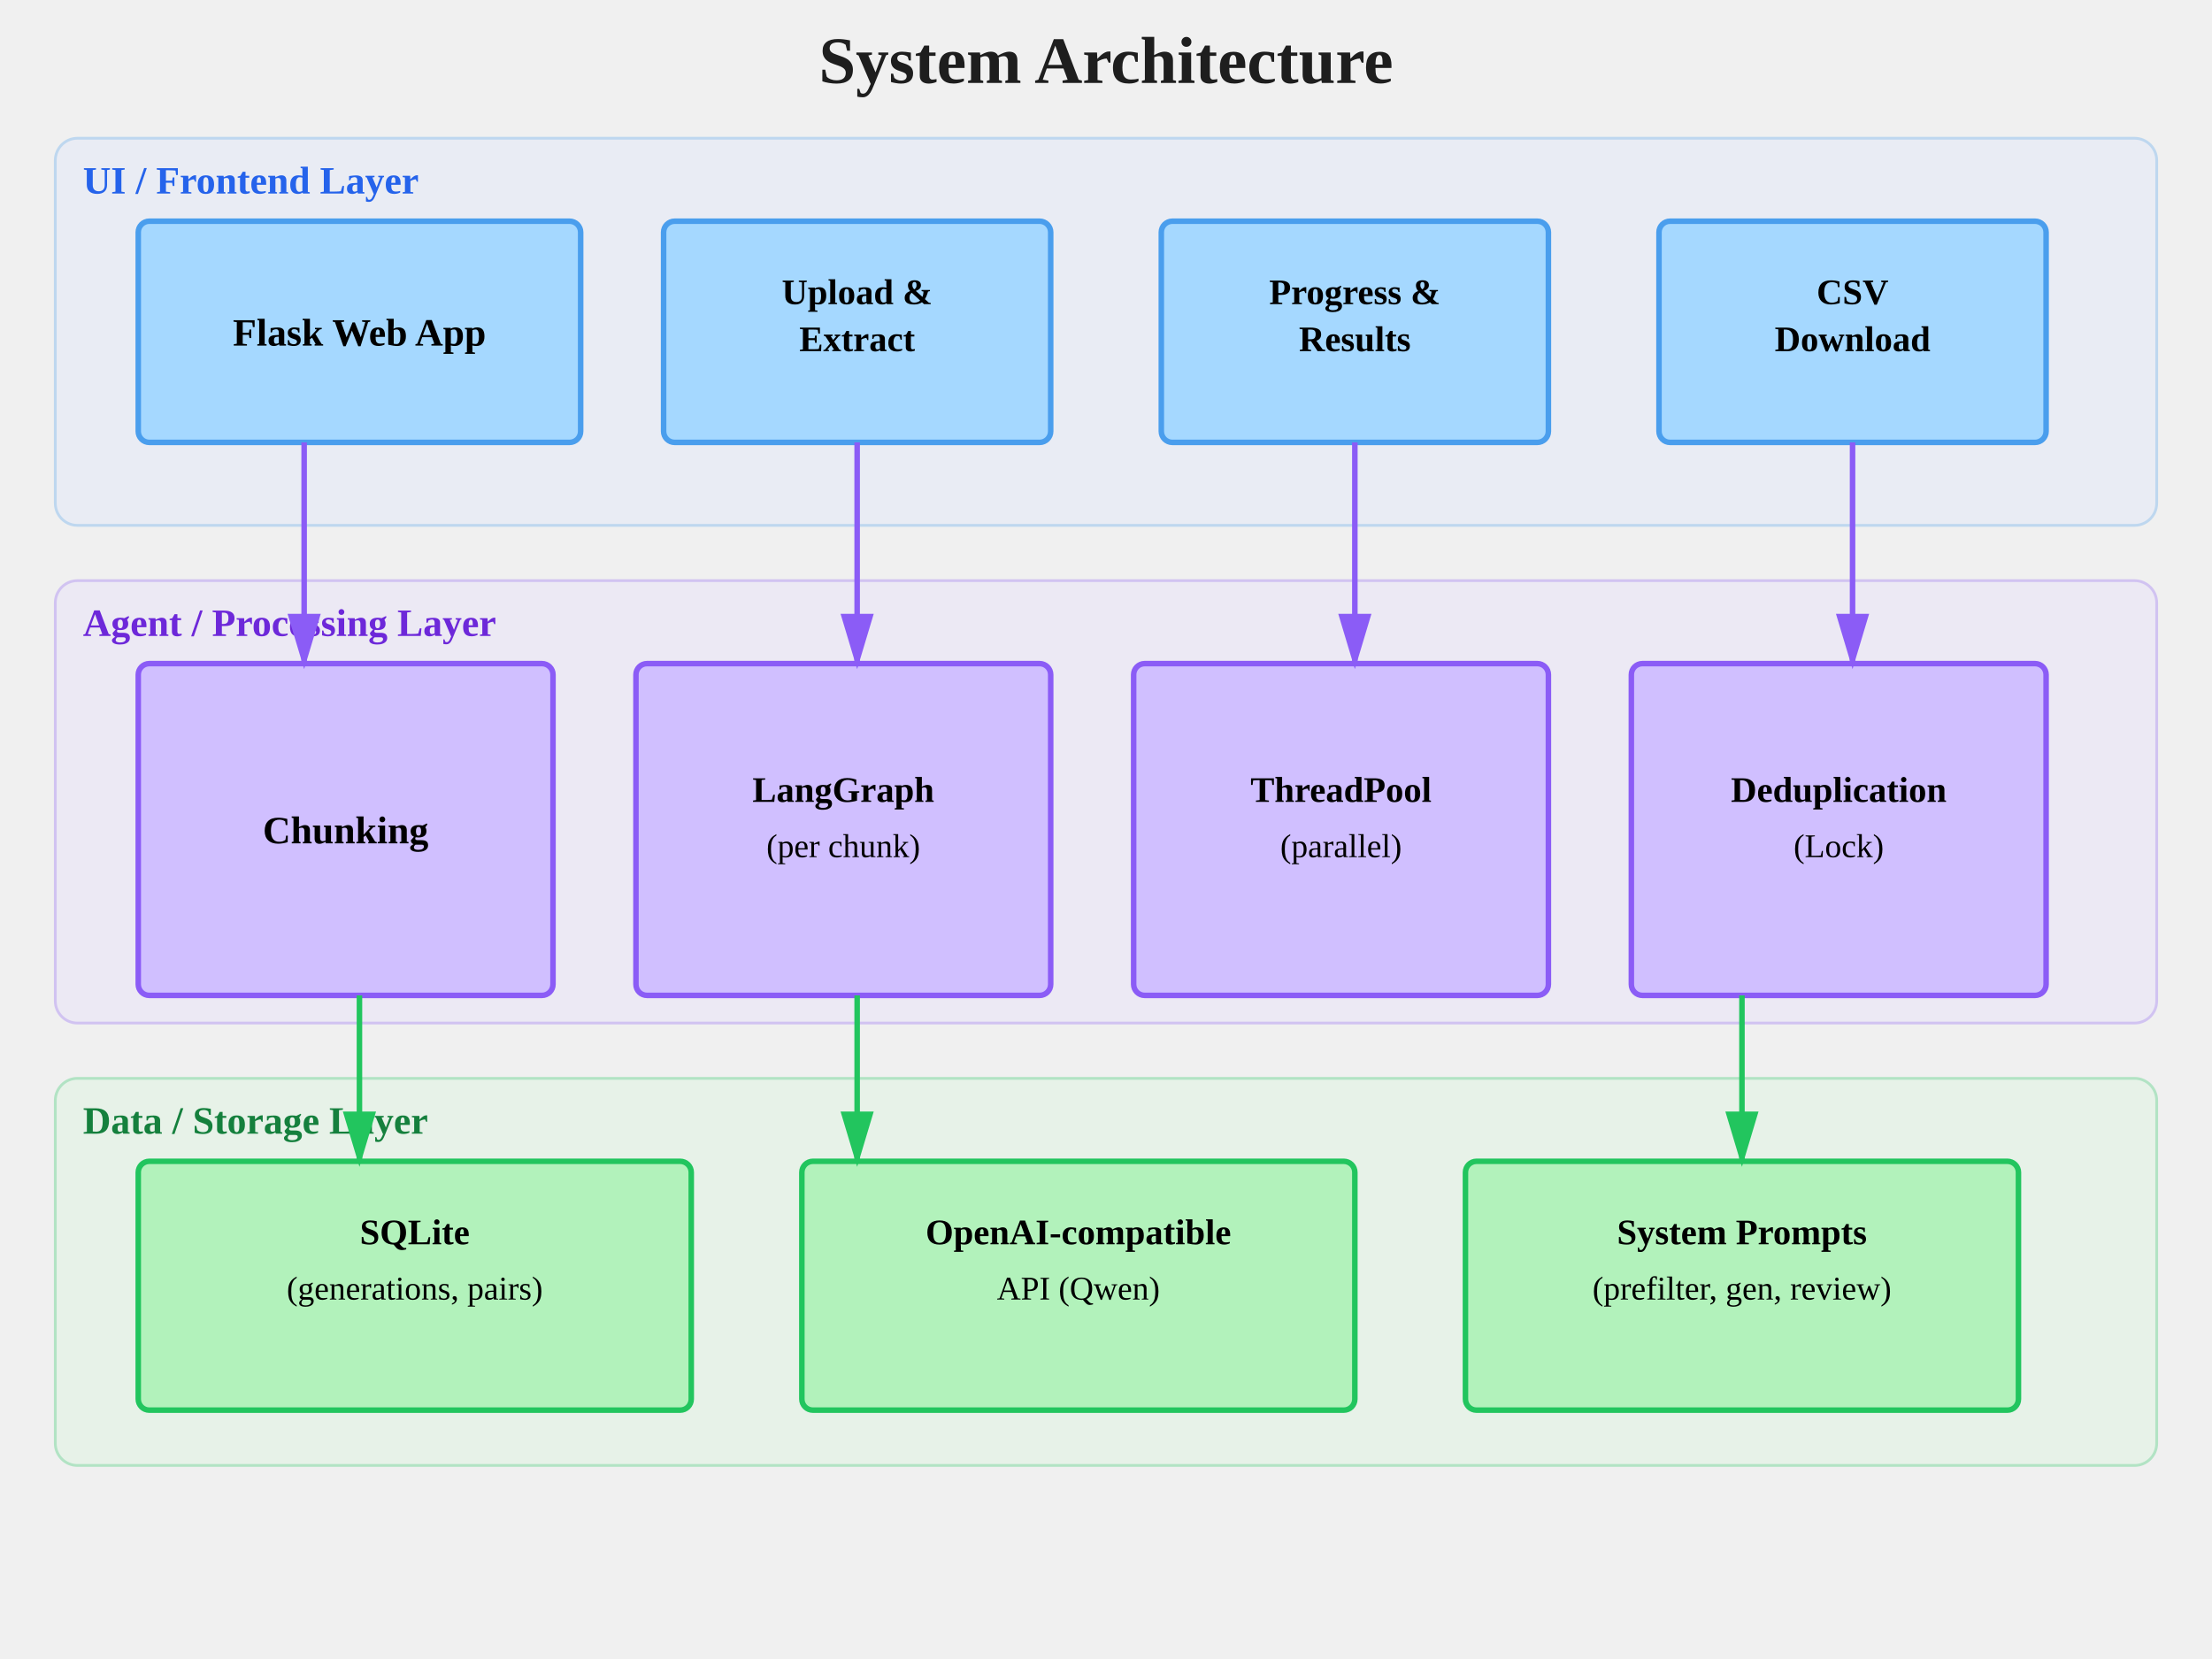
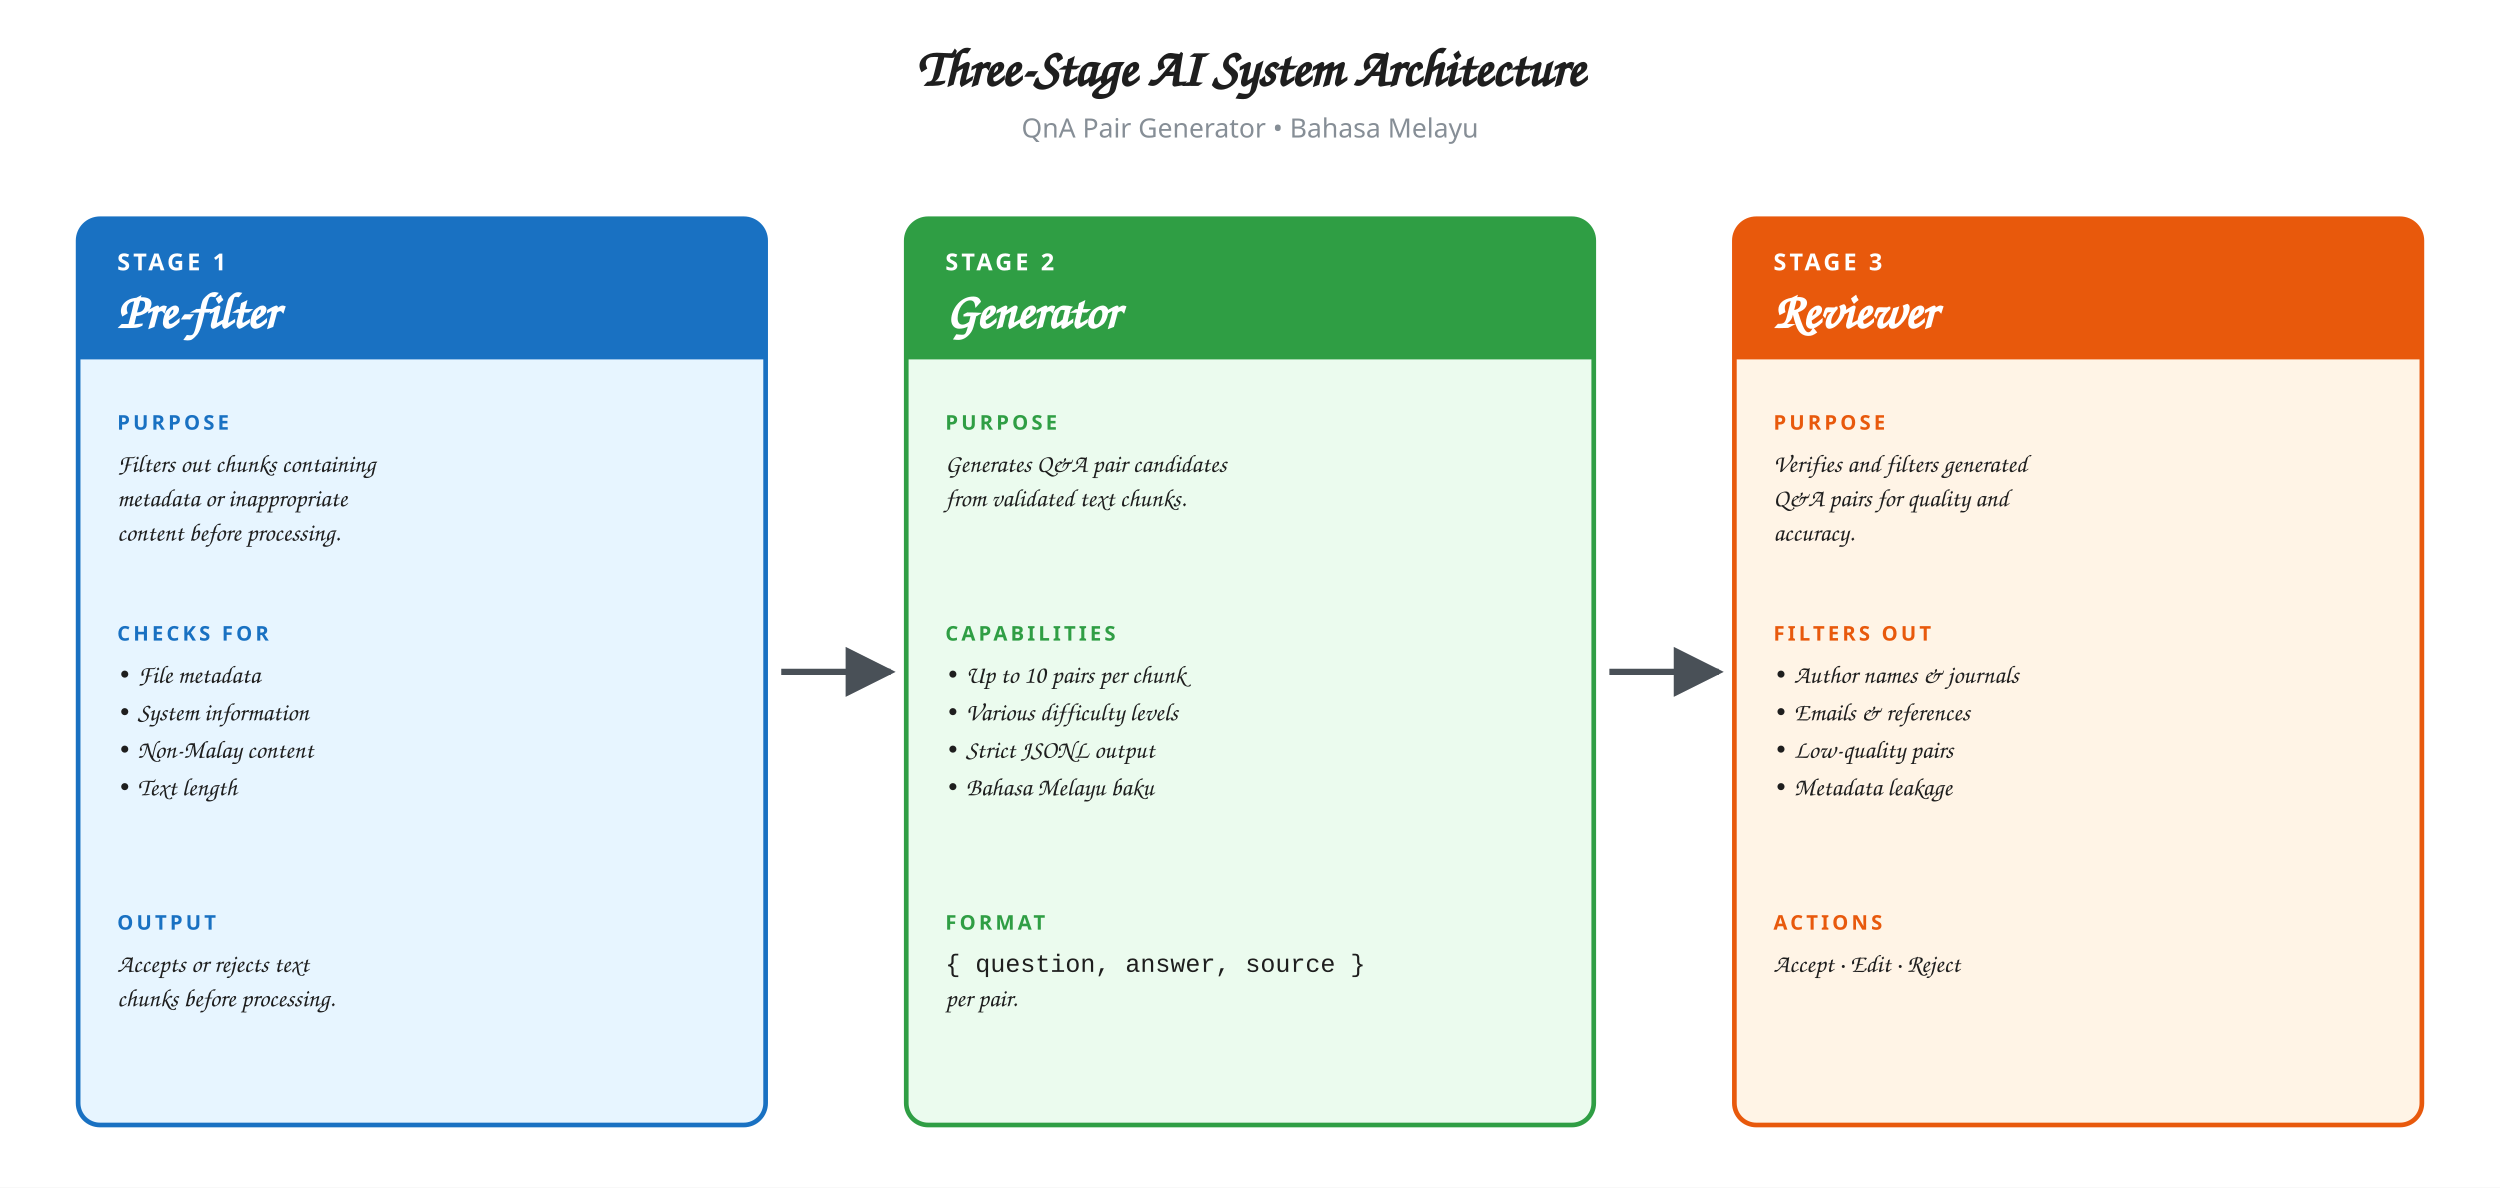
- <svg xmlns="http://www.w3.org/2000/svg" viewBox="0 0 800 600">
-   <text x="400" y="30" font-size="24" font-weight="bold" text-anchor="middle" fill="#1e1e1e">System Architecture</text>
-   <rect x="20" y="50" width="760" height="140" fill="#dbe4ff" opacity="0.3" stroke="#4a9eed" stroke-width="1" rx="8" />
-   <text x="30" y="70" font-size="14" fill="#2563eb" font-weight="bold">UI / Frontend Layer</text>
-   <rect x="50" y="80" width="160" height="80" fill="#a5d8ff" stroke="#4a9eed" stroke-width="2" rx="4" />
-   <text x="130" y="125" font-size="14" font-weight="bold" text-anchor="middle" fill="#000">Flask Web App</text>
-   <rect x="240" y="80" width="140" height="80" fill="#a5d8ff" stroke="#4a9eed" stroke-width="2" rx="4" />
-   <text x="310" y="110" font-size="13" font-weight="bold" text-anchor="middle" fill="#000">Upload &amp;</text>
-   <text x="310" y="127" font-size="13" font-weight="bold" text-anchor="middle" fill="#000">Extract</text>
-   <rect x="420" y="80" width="140" height="80" fill="#a5d8ff" stroke="#4a9eed" stroke-width="2" rx="4" />
-   <text x="490" y="110" font-size="13" font-weight="bold" text-anchor="middle" fill="#000">Progress &amp;</text>
-   <text x="490" y="127" font-size="13" font-weight="bold" text-anchor="middle" fill="#000">Results</text>
-   <rect x="600" y="80" width="140" height="80" fill="#a5d8ff" stroke="#4a9eed" stroke-width="2" rx="4" />
-   <text x="670" y="110" font-size="13" font-weight="bold" text-anchor="middle" fill="#000">CSV</text>
-   <text x="670" y="127" font-size="13" font-weight="bold" text-anchor="middle" fill="#000">Download</text>
-   <rect x="20" y="210" width="760" height="160" fill="#e5dbff" opacity="0.3" stroke="#8b5cf6" stroke-width="1" rx="8" />
-   <text x="30" y="230" font-size="14" fill="#6d28d9" font-weight="bold">Agent / Processing Layer</text>
-   <rect x="50" y="240" width="150" height="120" fill="#d0bfff" stroke="#8b5cf6" stroke-width="2" rx="4" />
-   <text x="125" y="305" font-size="14" font-weight="bold" text-anchor="middle" fill="#000">Chunking</text>
-   <rect x="230" y="240" width="150" height="120" fill="#d0bfff" stroke="#8b5cf6" stroke-width="2" rx="4" />
-   <text x="305" y="290" font-size="13" font-weight="bold" text-anchor="middle" fill="#000">LangGraph</text>
-   <text x="305" y="310" font-size="12" text-anchor="middle" fill="#000">(per chunk)</text>
-   <rect x="410" y="240" width="150" height="120" fill="#d0bfff" stroke="#8b5cf6" stroke-width="2" rx="4" />
-   <text x="485" y="290" font-size="13" font-weight="bold" text-anchor="middle" fill="#000">ThreadPool</text>
-   <text x="485" y="310" font-size="12" text-anchor="middle" fill="#000">(parallel)</text>
-   <rect x="590" y="240" width="150" height="120" fill="#d0bfff" stroke="#8b5cf6" stroke-width="2" rx="4" />
-   <text x="665" y="290" font-size="13" font-weight="bold" text-anchor="middle" fill="#000">Deduplication</text>
-   <text x="665" y="310" font-size="12" text-anchor="middle" fill="#000">(Lock)</text>
-   <line x1="110" y1="160" x2="110" y2="240" stroke="#8b5cf6" stroke-width="2" marker-end="url(#arrowhead)" />
-   <line x1="310" y1="160" x2="310" y2="240" stroke="#8b5cf6" stroke-width="2" marker-end="url(#arrowhead)" />
-   <line x1="490" y1="160" x2="490" y2="240" stroke="#8b5cf6" stroke-width="2" marker-end="url(#arrowhead)" />
-   <line x1="670" y1="160" x2="670" y2="240" stroke="#8b5cf6" stroke-width="2" marker-end="url(#arrowhead)" />
-   <rect x="20" y="390" width="760" height="140" fill="#d3f9d8" opacity="0.3" stroke="#22c55e" stroke-width="1" rx="8" />
-   <text x="30" y="410" font-size="14" fill="#15803d" font-weight="bold">Data / Storage Layer</text>
-   <rect x="50" y="420" width="200" height="90" fill="#b2f2bb" stroke="#22c55e" stroke-width="2" rx="4" />
-   <text x="150" y="450" font-size="13" font-weight="bold" text-anchor="middle" fill="#000">SQLite</text>
-   <text x="150" y="470" font-size="12" text-anchor="middle" fill="#000">(generations, pairs)</text>
-   <rect x="290" y="420" width="200" height="90" fill="#b2f2bb" stroke="#22c55e" stroke-width="2" rx="4" />
-   <text x="390" y="450" font-size="13" font-weight="bold" text-anchor="middle" fill="#000">OpenAI-compatible</text>
-   <text x="390" y="470" font-size="12" text-anchor="middle" fill="#000">API (Qwen)</text>
-   <rect x="530" y="420" width="200" height="90" fill="#b2f2bb" stroke="#22c55e" stroke-width="2" rx="4" />
-   <text x="630" y="450" font-size="13" font-weight="bold" text-anchor="middle" fill="#000">System Prompts</text>
-   <text x="630" y="470" font-size="12" text-anchor="middle" fill="#000">(prefilter, gen, review)</text>
-   <line x1="130" y1="360" x2="130" y2="420" stroke="#22c55e" stroke-width="2" marker-end="url(#arrowhead-green)" />
-   <line x1="310" y1="360" x2="310" y2="420" stroke="#22c55e" stroke-width="2" marker-end="url(#arrowhead-green)" />
-   <line x1="630" y1="360" x2="630" y2="420" stroke="#22c55e" stroke-width="2" marker-end="url(#arrowhead-green)" />
+ <svg xmlns="http://www.w3.org/2000/svg" viewBox="0 0 1600 760" font-family="'Comic Sans MS', 'Segoe Print', 'Bradley Hand', cursive">
  <defs>
-     <marker id="arrowhead" markerWidth="10" markerHeight="10" refX="9" refY="3" orient="auto">
-       <polygon points="0 0, 10 3, 0 6" fill="#8b5cf6" />
-     </marker>
-     <marker id="arrowhead-green" markerWidth="10" markerHeight="10" refX="9" refY="3" orient="auto">
-       <polygon points="0 0, 10 3, 0 6" fill="#22c55e" />
+     <marker id="arrowhead" viewBox="0 0 10 10" refX="9" refY="5" markerWidth="8" markerHeight="8" orient="auto-start-reverse">
+       <path d="M 0 0 L 10 5 L 0 10 z" fill="#495057" />
    </marker>
  </defs>
+   <rect width="1600" height="760" fill="#ffffff" />
+   <text x="800" y="55" text-anchor="middle" font-size="34" font-weight="700" fill="#1e1e1e">Three-Stage AI System Architecture</text>
+   <text x="800" y="88" text-anchor="middle" font-size="17" fill="#868e96" font-family="'Segoe UI', system-ui, sans-serif">QnA Pair Generator  •  Bahasa Melayu</text>
+   <rect x="50" y="140" width="440" height="580" rx="14" fill="#e7f5ff" stroke="#1971c2" stroke-width="3" />
+   <path d="M 50 154 Q 50 140 64 140 L 476 140 Q 490 140 490 154 L 490 230 L 50 230 Z" fill="#1971c2" />
+   <text x="75" y="173" font-size="15" font-weight="700" fill="#ffffff" font-family="'Segoe UI', system-ui, sans-serif" letter-spacing="2">STAGE 1</text>
+   <text x="75" y="210" font-size="32" font-weight="700" fill="#ffffff">Pre-filter</text>
+   <text x="75" y="275" font-size="13" font-weight="700" fill="#1971c2" font-family="'Segoe UI', system-ui, sans-serif" letter-spacing="2">PURPOSE</text>
+   <text x="75" y="302" font-size="16" fill="#1e1e1e">Filters out chunks containing</text>
+   <text x="75" y="324" font-size="16" fill="#1e1e1e">metadata or inappropriate</text>
+   <text x="75" y="346" font-size="16" fill="#1e1e1e">content before processing.</text>
+   <text x="75" y="410" font-size="13" font-weight="700" fill="#1971c2" font-family="'Segoe UI', system-ui, sans-serif" letter-spacing="2">CHECKS FOR</text>
+   <text x="75" y="437" font-size="16" fill="#1e1e1e">•  File metadata</text>
+   <text x="75" y="461" font-size="16" fill="#1e1e1e">•  System information</text>
+   <text x="75" y="485" font-size="16" fill="#1e1e1e">•  Non-Malay content</text>
+   <text x="75" y="509" font-size="16" fill="#1e1e1e">•  Text length</text>
+   <text x="75" y="595" font-size="13" font-weight="700" fill="#1971c2" font-family="'Segoe UI', system-ui, sans-serif" letter-spacing="2">OUTPUT</text>
+   <text x="75" y="622" font-size="16" fill="#1e1e1e">Accepts or rejects text</text>
+   <text x="75" y="644" font-size="16" fill="#1e1e1e">chunks before processing.</text>
+   <line x1="500" y1="430" x2="570" y2="430" stroke="#495057" stroke-width="4" marker-end="url(#arrowhead)" />
+   <rect x="580" y="140" width="440" height="580" rx="14" fill="#ebfbee" stroke="#2f9e44" stroke-width="3" />
+   <path d="M 580 154 Q 580 140 594 140 L 1006 140 Q 1020 140 1020 154 L 1020 230 L 580 230 Z" fill="#2f9e44" />
+   <text x="605" y="173" font-size="15" font-weight="700" fill="#ffffff" font-family="'Segoe UI', system-ui, sans-serif" letter-spacing="2">STAGE 2</text>
+   <text x="605" y="210" font-size="32" font-weight="700" fill="#ffffff">Generator</text>
+   <text x="605" y="275" font-size="13" font-weight="700" fill="#2f9e44" font-family="'Segoe UI', system-ui, sans-serif" letter-spacing="2">PURPOSE</text>
+   <text x="605" y="302" font-size="16" fill="#1e1e1e">Generates Q&amp;A pair candidates</text>
+   <text x="605" y="324" font-size="16" fill="#1e1e1e">from validated text chunks.</text>
+   <text x="605" y="410" font-size="13" font-weight="700" fill="#2f9e44" font-family="'Segoe UI', system-ui, sans-serif" letter-spacing="2">CAPABILITIES</text>
+   <text x="605" y="437" font-size="16" fill="#1e1e1e">•  Up to 10 pairs per chunk</text>
+   <text x="605" y="461" font-size="16" fill="#1e1e1e">•  Various difficulty levels</text>
+   <text x="605" y="485" font-size="16" fill="#1e1e1e">•  Strict JSONL output</text>
+   <text x="605" y="509" font-size="16" fill="#1e1e1e">•  Bahasa Melayu baku</text>
+   <text x="605" y="595" font-size="13" font-weight="700" fill="#2f9e44" font-family="'Segoe UI', system-ui, sans-serif" letter-spacing="2">FORMAT</text>
+   <text x="605" y="622" font-size="16" fill="#1e1e1e" font-family="'Courier New', monospace">{ question, answer, source }</text>
+   <text x="605" y="644" font-size="16" fill="#1e1e1e">per pair.</text>
+   <line x1="1030" y1="430" x2="1100" y2="430" stroke="#495057" stroke-width="4" marker-end="url(#arrowhead)" />
+   <rect x="1110" y="140" width="440" height="580" rx="14" fill="#fff4e6" stroke="#e8590c" stroke-width="3" />
+   <path d="M 1110 154 Q 1110 140 1124 140 L 1536 140 Q 1550 140 1550 154 L 1550 230 L 1110 230 Z" fill="#e8590c" />
+   <text x="1135" y="173" font-size="15" font-weight="700" fill="#ffffff" font-family="'Segoe UI', system-ui, sans-serif" letter-spacing="2">STAGE 3</text>
+   <text x="1135" y="210" font-size="32" font-weight="700" fill="#ffffff">Reviewer</text>
+   <text x="1135" y="275" font-size="13" font-weight="700" fill="#e8590c" font-family="'Segoe UI', system-ui, sans-serif" letter-spacing="2">PURPOSE</text>
+   <text x="1135" y="302" font-size="16" fill="#1e1e1e">Verifies and filters generated</text>
+   <text x="1135" y="324" font-size="16" fill="#1e1e1e">Q&amp;A pairs for quality and</text>
+   <text x="1135" y="346" font-size="16" fill="#1e1e1e">accuracy.</text>
+   <text x="1135" y="410" font-size="13" font-weight="700" fill="#e8590c" font-family="'Segoe UI', system-ui, sans-serif" letter-spacing="2">FILTERS OUT</text>
+   <text x="1135" y="437" font-size="16" fill="#1e1e1e">•  Author names &amp; journals</text>
+   <text x="1135" y="461" font-size="16" fill="#1e1e1e">•  Emails &amp; references</text>
+   <text x="1135" y="485" font-size="16" fill="#1e1e1e">•  Low-quality pairs</text>
+   <text x="1135" y="509" font-size="16" fill="#1e1e1e">•  Metadata leakage</text>
+   <text x="1135" y="595" font-size="13" font-weight="700" fill="#e8590c" font-family="'Segoe UI', system-ui, sans-serif" letter-spacing="2">ACTIONS</text>
+   <text x="1135" y="622" font-size="16" fill="#1e1e1e">Accept  ·  Edit  ·  Reject</text>
</svg>
